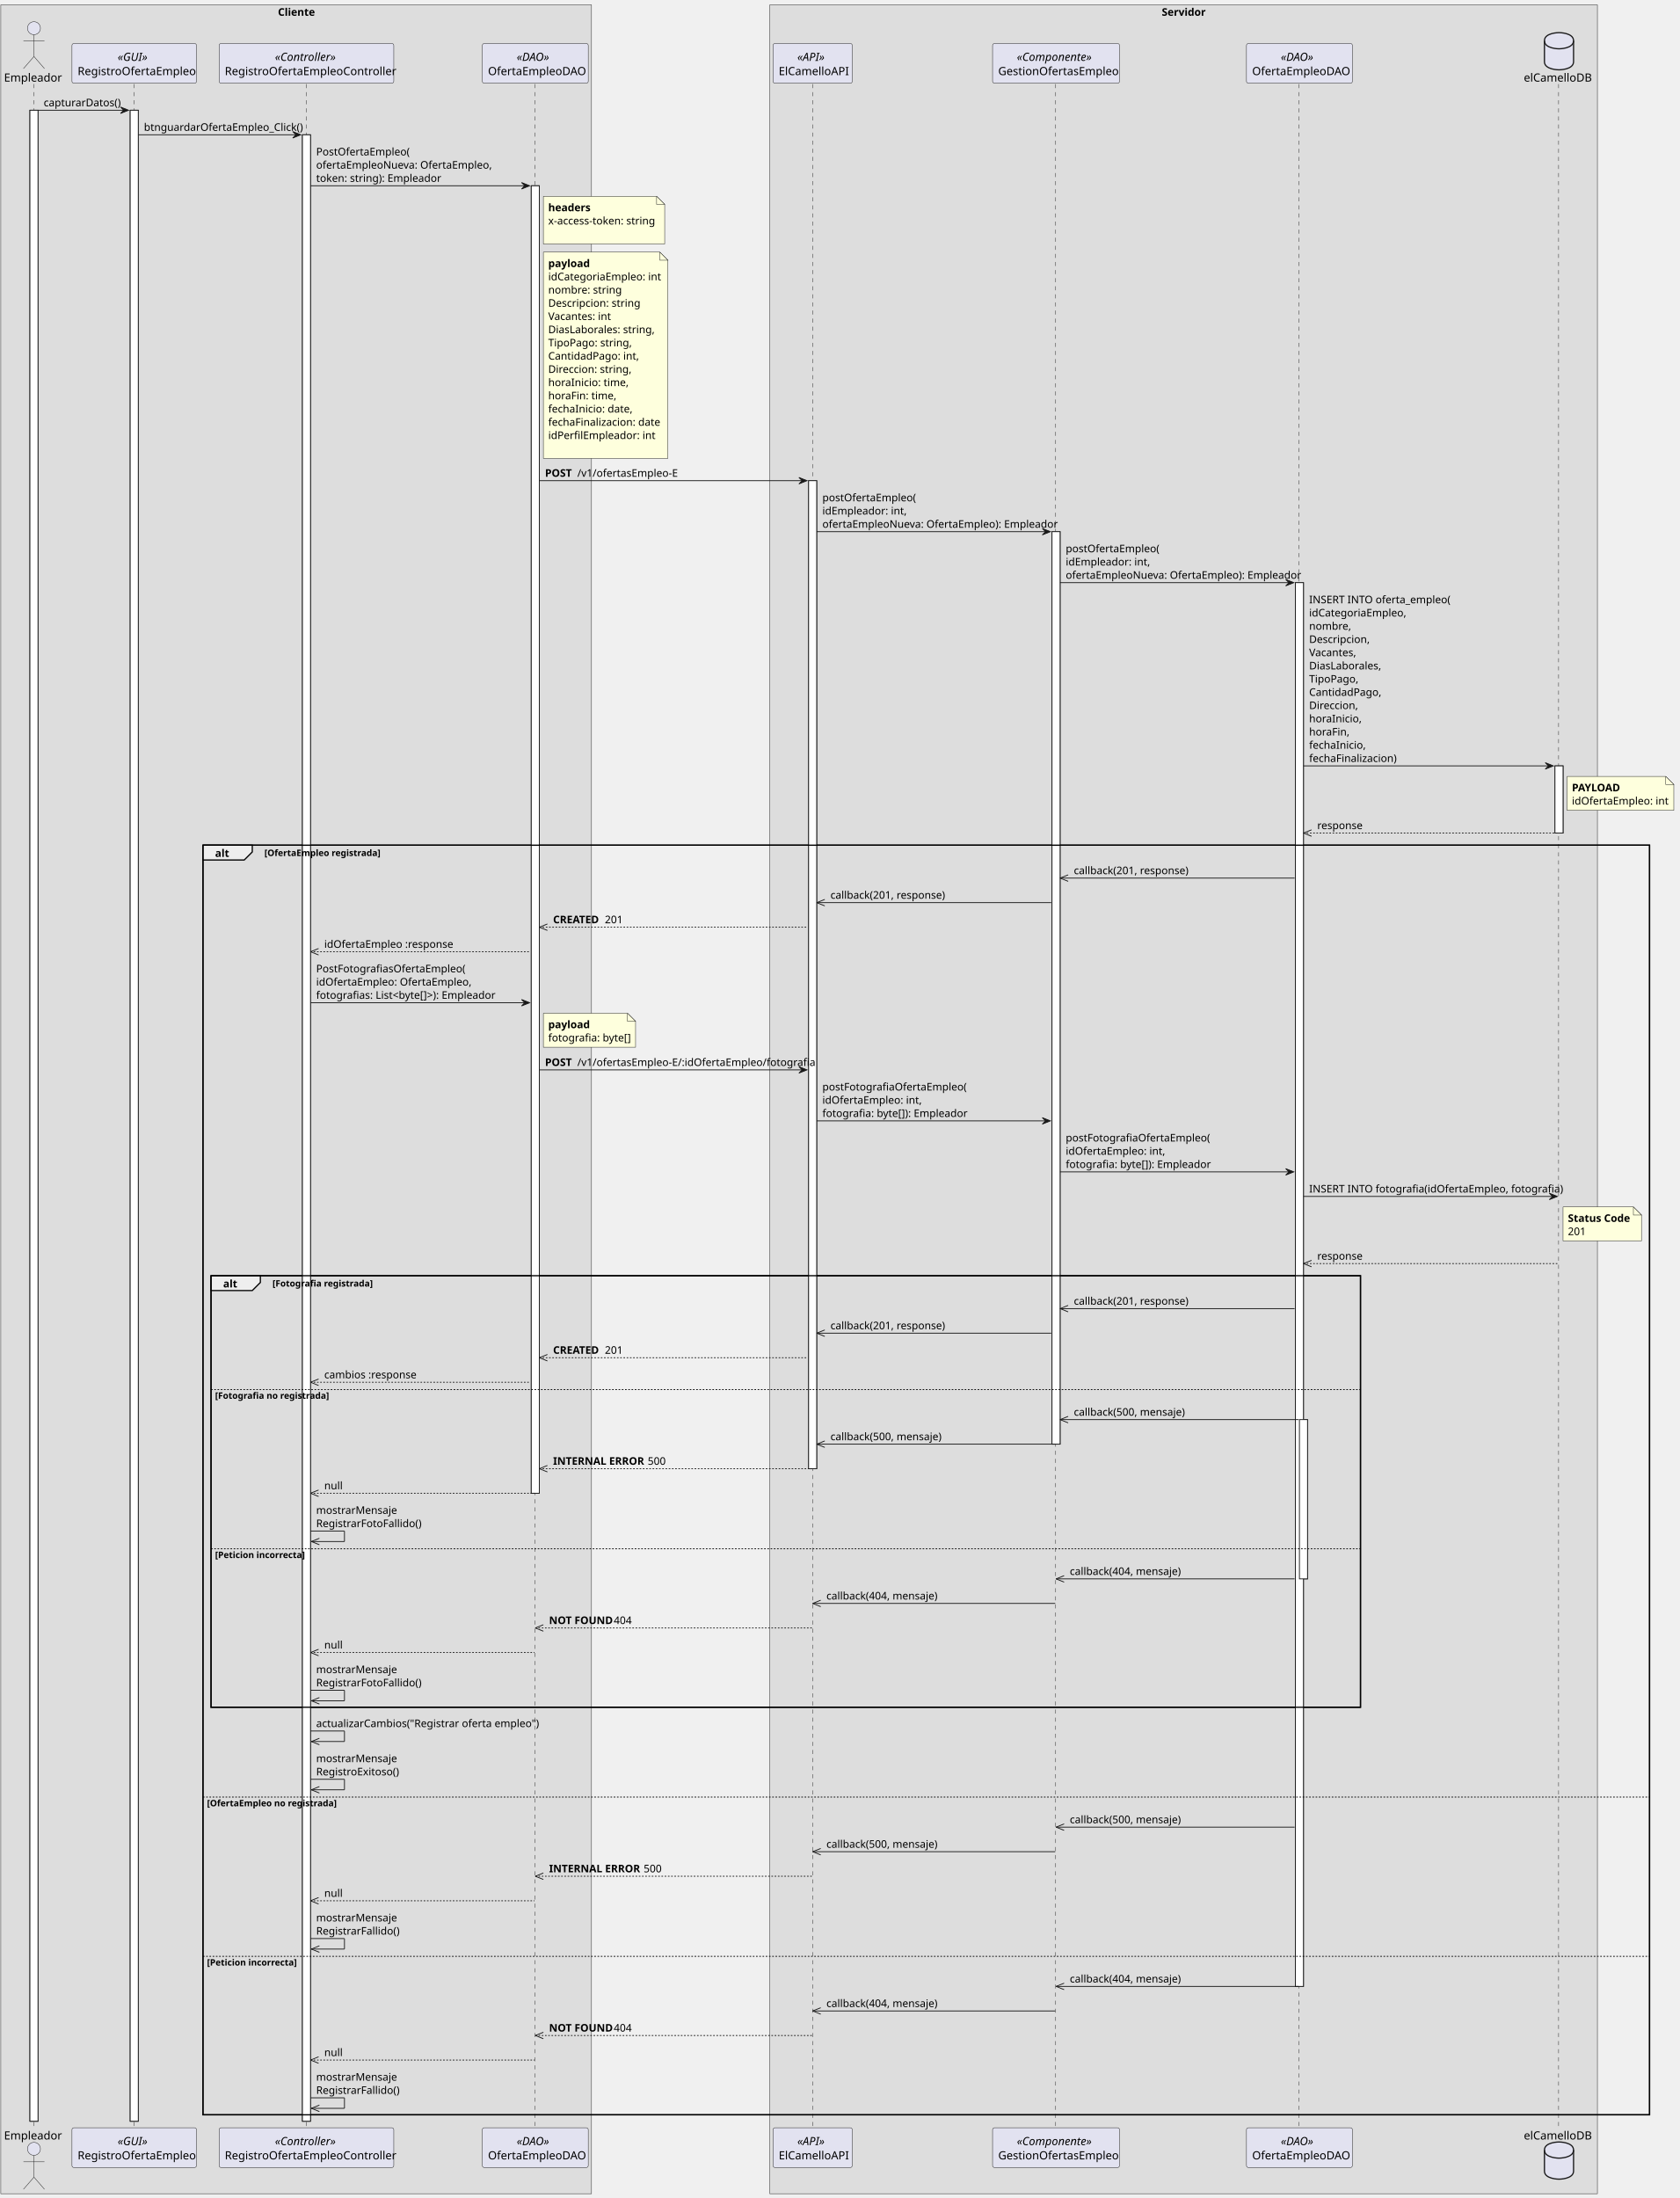
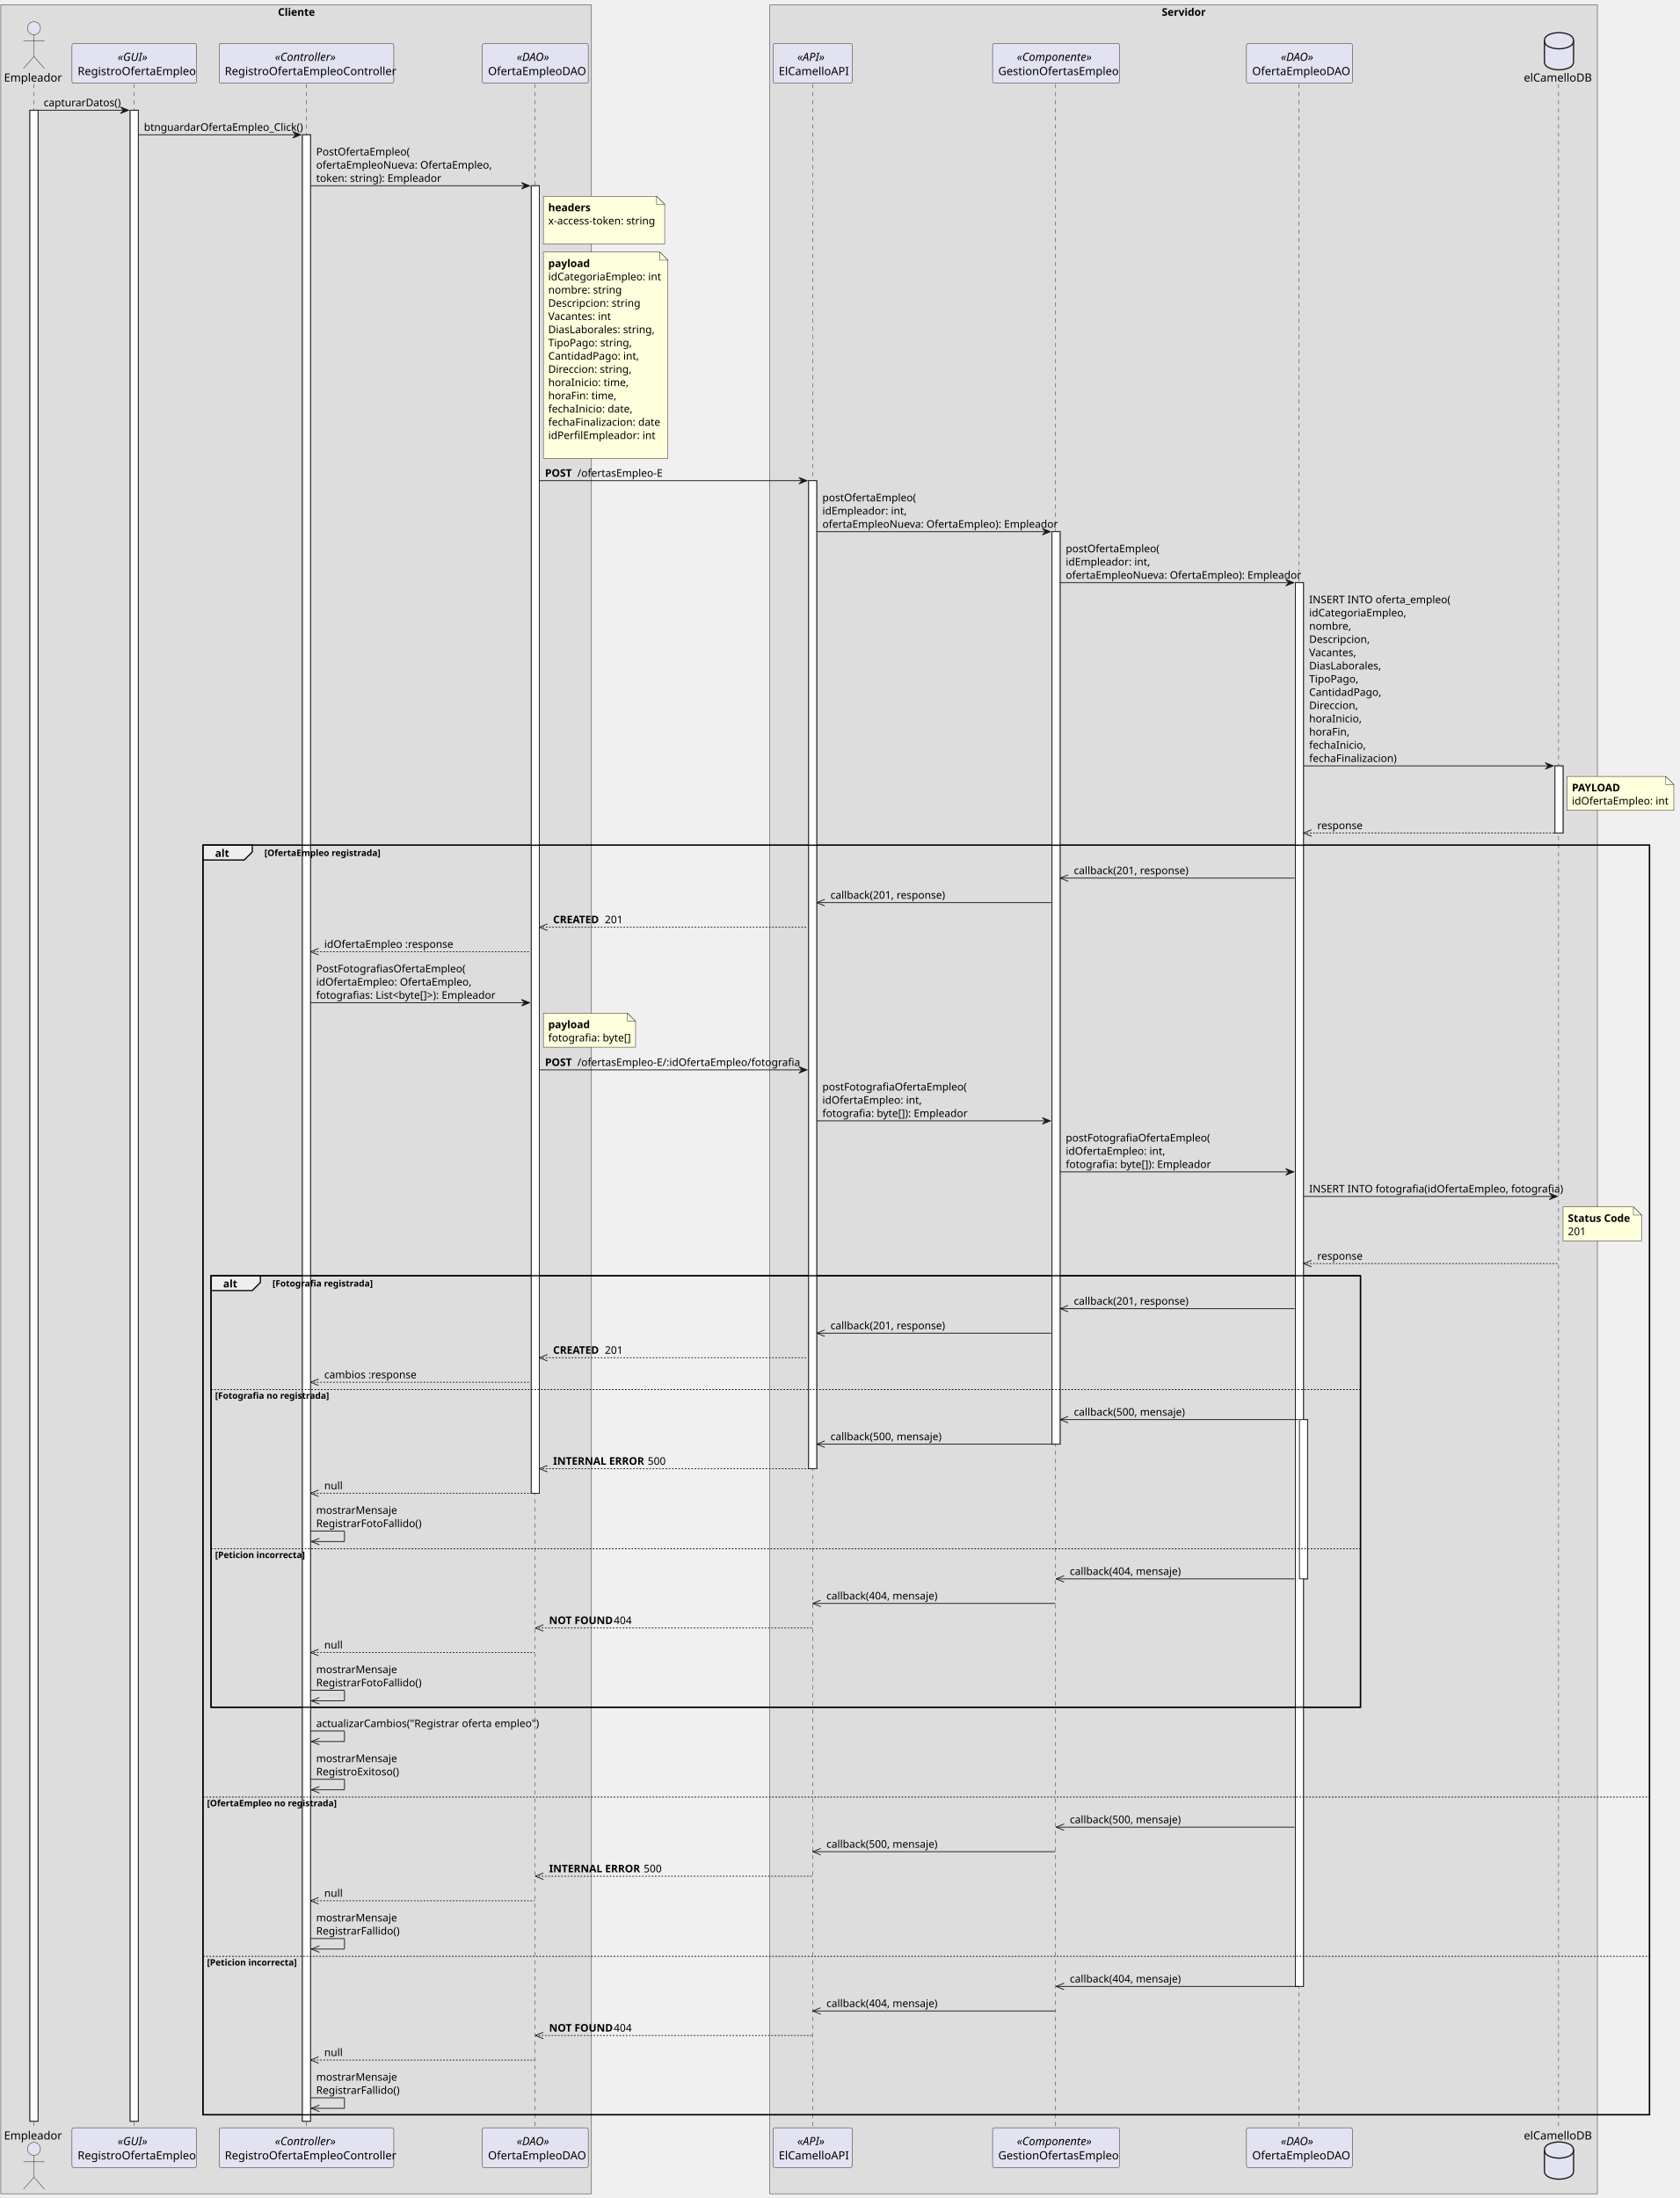
<svg xmlns="http://www.w3.org/2000/svg" contentStyleType="text/css" height="2718px" preserveAspectRatio="none" style="width:2077px;height:2718px;background:#FFFFFF;" version="1.1" viewBox="0 0 2077 2718" width="2077px" zoomAndPan="magnify">
  <defs />
  <g>
    <rect fill="#DDDDDD" height="2706.719" style="stroke:#181818;stroke-width:0.5;" width="730.5" x="1" y="6" />
    <text fill="#000000" font-family="sans-serif" font-size="13" font-weight="bold" lengthAdjust="spacing" textLength="45" x="343.75" y="19.495">Cliente</text>
    <rect fill="#DDDDDD" height="2706.719" style="stroke:#181818;stroke-width:0.5;" width="1023.5" x="952" y="6" />
    <text fill="#000000" font-family="sans-serif" font-size="13" font-weight="bold" lengthAdjust="spacing" textLength="54" x="1436.75" y="19.495">Servidor</text>
    <rect fill="#FFFFFF" height="2486.797" style="stroke:#181818;stroke-width:1.0;" width="10" x="37" y="136.312" />
    <rect fill="#FFFFFF" height="2486.797" style="stroke:#181818;stroke-width:1.0;" width="10" x="161" y="136.312" />
    <rect fill="#FFFFFF" height="2456.445" style="stroke:#181818;stroke-width:1.0;" width="10" x="374" y="166.664" />
    <rect fill="#FFFFFF" height="1616.797" style="stroke:#181818;stroke-width:1.0;" width="10" x="657" y="229.719" />
    <rect fill="#FFFFFF" height="1221.766" style="stroke:#181818;stroke-width:1.0;" width="10" x="1000" y="594.398" />
    <rect fill="#FFFFFF" height="1128.359" style="stroke:#181818;stroke-width:1.0;" width="10" x="1301" y="657.453" />
    <rect fill="#FFFFFF" height="1735.844" style="stroke:#181818;stroke-width:1.0;" width="10" x="1602" y="720.508" />
    <rect fill="#FFFFFF" height="196.945" style="stroke:#181818;stroke-width:1.0;" width="10" x="1607" y="1755.461" />
    <rect fill="#FFFFFF" height="83.055" style="stroke:#181818;stroke-width:1.0;" width="10" x="1923" y="947.078" />
    <rect height="1569.977" style="stroke:#000000;stroke-width:1.5;fill:none;" width="1789" x="251" y="1045.133" />
    <rect height="533.648" style="stroke:#000000;stroke-width:1.5;fill:none;" width="1421.5" x="261" y="1577.516" />
    <line style="stroke:#181818;stroke-width:0.5;fill:none;stroke-dasharray:5.0,5.0;" x1="42" x2="42" y1="103.961" y2="2632.109" />
    <line style="stroke:#181818;stroke-width:0.5;fill:none;stroke-dasharray:5.0,5.0;" x1="166" x2="166" y1="103.961" y2="2632.109" />
    <line style="stroke:#181818;stroke-width:0.5;fill:none;stroke-dasharray:5.0,5.0;" x1="379" x2="379" y1="103.961" y2="2632.109" />
    <line style="stroke:#181818;stroke-width:0.5;fill:none;stroke-dasharray:5.0,5.0;" x1="661.5" x2="661.5" y1="103.961" y2="2632.109" />
    <line style="stroke:#181818;stroke-width:0.5;fill:none;stroke-dasharray:5.0,5.0;" x1="1005" x2="1005" y1="103.961" y2="2632.109" />
    <line style="stroke:#181818;stroke-width:0.5;fill:none;stroke-dasharray:5.0,5.0;" x1="1305.5" x2="1305.5" y1="103.961" y2="2632.109" />
    <line style="stroke:#181818;stroke-width:0.5;fill:none;stroke-dasharray:5.0,5.0;" x1="1606.5" x2="1606.5" y1="103.961" y2="2632.109" />
    <line style="stroke:#181818;stroke-width:0.5;fill:none;stroke-dasharray:5.0,5.0;" x1="1927.5" x2="1927.5" y1="103.961" y2="2632.109" />
    <text fill="#000000" font-family="sans-serif" font-size="14" lengthAdjust="spacing" textLength="68" x="5" y="100.885">Empleador</text>
    <ellipse cx="42" cy="34.852" fill="#E2E2F0" rx="8" ry="8" style="stroke:#181818;stroke-width:0.5;" />
    <path d="M42,42.852 L42,69.852 M29,50.852 L55,50.852 M42,69.852 L29,84.852 M42,69.852 L55,84.852 " fill="none" style="stroke:#181818;stroke-width:0.5;" />
    <text fill="#000000" font-family="sans-serif" font-size="14" lengthAdjust="spacing" textLength="68" x="5" y="2645.643">Empleador</text>
    <ellipse cx="42" cy="2657.219" fill="#E2E2F0" rx="8" ry="8" style="stroke:#181818;stroke-width:0.5;" />
    <path d="M42,2665.219 L42,2692.219 M29,2673.219 L55,2673.219 M42,2692.219 L29,2707.219 M42,2692.219 L55,2707.219 " fill="none" style="stroke:#181818;stroke-width:0.5;" />
    <rect fill="#E2E2F0" height="49.219" rx="2.5" ry="2.5" style="stroke:#181818;stroke-width:0.5;" width="154" x="89" y="53.742" />
    <text fill="#000000" font-family="sans-serif" font-size="14" font-style="italic" lengthAdjust="spacing" textLength="41" x="145.5" y="75.275">«GUI»</text>
    <text fill="#000000" font-family="sans-serif" font-size="14" lengthAdjust="spacing" textLength="140" x="96" y="92.885">RegistroOfertaEmpleo</text>
    <rect fill="#E2E2F0" height="49.219" rx="2.5" ry="2.5" style="stroke:#181818;stroke-width:0.5;" width="154" x="89" y="2631.109" />
    <text fill="#000000" font-family="sans-serif" font-size="14" font-style="italic" lengthAdjust="spacing" textLength="41" x="145.5" y="2652.643">«GUI»</text>
    <text fill="#000000" font-family="sans-serif" font-size="14" lengthAdjust="spacing" textLength="140" x="96" y="2670.252">RegistroOfertaEmpleo</text>
    <rect fill="#E2E2F0" height="49.219" rx="2.5" ry="2.5" style="stroke:#181818;stroke-width:0.5;" width="216" x="271" y="53.742" />
    <text fill="#000000" font-family="sans-serif" font-size="14" font-style="italic" lengthAdjust="spacing" textLength="78" x="340" y="75.275">«Controller»</text>
    <text fill="#000000" font-family="sans-serif" font-size="14" lengthAdjust="spacing" textLength="202" x="278" y="92.885">RegistroOfertaEmpleoController</text>
    <rect fill="#E2E2F0" height="49.219" rx="2.5" ry="2.5" style="stroke:#181818;stroke-width:0.5;" width="216" x="271" y="2631.109" />
    <text fill="#000000" font-family="sans-serif" font-size="14" font-style="italic" lengthAdjust="spacing" textLength="78" x="340" y="2652.643">«Controller»</text>
    <text fill="#000000" font-family="sans-serif" font-size="14" lengthAdjust="spacing" textLength="202" x="278" y="2670.252">RegistroOfertaEmpleoController</text>
    <rect fill="#E2E2F0" height="49.219" rx="2.5" ry="2.5" style="stroke:#181818;stroke-width:0.5;" width="131" x="596.5" y="53.742" />
    <text fill="#000000" font-family="sans-serif" font-size="14" font-style="italic" lengthAdjust="spacing" textLength="46" x="639" y="75.275">«DAO»</text>
    <text fill="#000000" font-family="sans-serif" font-size="14" lengthAdjust="spacing" textLength="117" x="603.5" y="92.885">OfertaEmpleoDAO</text>
    <rect fill="#E2E2F0" height="49.219" rx="2.5" ry="2.5" style="stroke:#181818;stroke-width:0.5;" width="131" x="596.5" y="2631.109" />
    <text fill="#000000" font-family="sans-serif" font-size="14" font-style="italic" lengthAdjust="spacing" textLength="46" x="639" y="2652.643">«DAO»</text>
    <text fill="#000000" font-family="sans-serif" font-size="14" lengthAdjust="spacing" textLength="117" x="603.5" y="2670.252">OfertaEmpleoDAO</text>
    <rect fill="#E2E2F0" height="49.219" rx="2.5" ry="2.5" style="stroke:#181818;stroke-width:0.5;" width="98" x="956" y="53.742" />
    <text fill="#000000" font-family="sans-serif" font-size="14" font-style="italic" lengthAdjust="spacing" textLength="38" x="986" y="75.275">«API»</text>
    <text fill="#000000" font-family="sans-serif" font-size="14" lengthAdjust="spacing" textLength="84" x="963" y="92.885">ElCamelloAPI</text>
    <rect fill="#E2E2F0" height="49.219" rx="2.5" ry="2.5" style="stroke:#181818;stroke-width:0.5;" width="98" x="956" y="2631.109" />
    <text fill="#000000" font-family="sans-serif" font-size="14" font-style="italic" lengthAdjust="spacing" textLength="38" x="986" y="2652.643">«API»</text>
    <text fill="#000000" font-family="sans-serif" font-size="14" lengthAdjust="spacing" textLength="84" x="963" y="2670.252">ElCamelloAPI</text>
    <rect fill="#E2E2F0" height="49.219" rx="2.5" ry="2.5" style="stroke:#181818;stroke-width:0.5;" width="157" x="1227.5" y="53.742" />
    <text fill="#000000" font-family="sans-serif" font-size="14" font-style="italic" lengthAdjust="spacing" textLength="97" x="1257.5" y="75.275">«Componente»</text>
    <text fill="#000000" font-family="sans-serif" font-size="14" lengthAdjust="spacing" textLength="143" x="1234.5" y="92.885">GestionOfertasEmpleo</text>
    <rect fill="#E2E2F0" height="49.219" rx="2.5" ry="2.5" style="stroke:#181818;stroke-width:0.5;" width="157" x="1227.5" y="2631.109" />
    <text fill="#000000" font-family="sans-serif" font-size="14" font-style="italic" lengthAdjust="spacing" textLength="97" x="1257.5" y="2652.643">«Componente»</text>
    <text fill="#000000" font-family="sans-serif" font-size="14" lengthAdjust="spacing" textLength="143" x="1234.5" y="2670.252">GestionOfertasEmpleo</text>
    <rect fill="#E2E2F0" height="49.219" rx="2.5" ry="2.5" style="stroke:#181818;stroke-width:0.5;" width="131" x="1541.5" y="53.742" />
    <text fill="#000000" font-family="sans-serif" font-size="14" font-style="italic" lengthAdjust="spacing" textLength="46" x="1584" y="75.275">«DAO»</text>
    <text fill="#000000" font-family="sans-serif" font-size="14" lengthAdjust="spacing" textLength="117" x="1548.5" y="92.885">OfertaEmpleoDAO</text>
    <rect fill="#E2E2F0" height="49.219" rx="2.5" ry="2.5" style="stroke:#181818;stroke-width:0.5;" width="131" x="1541.5" y="2631.109" />
    <text fill="#000000" font-family="sans-serif" font-size="14" font-style="italic" lengthAdjust="spacing" textLength="46" x="1584" y="2652.643">«DAO»</text>
    <text fill="#000000" font-family="sans-serif" font-size="14" lengthAdjust="spacing" textLength="117" x="1548.5" y="2670.252">OfertaEmpleoDAO</text>
    <text fill="#000000" font-family="sans-serif" font-size="14" lengthAdjust="spacing" textLength="81" x="1884.5" y="100.885">elCamelloDB</text>
    <path d="M1910,50.352 C1910,40.352 1928,40.352 1928,40.352 C1928,40.352 1946,40.352 1946,50.352 L1946,76.352 C1946,86.352 1928,86.352 1928,86.352 C1928,86.352 1910,86.352 1910,76.352 L1910,50.352 " fill="#E2E2F0" style="stroke:#181818;stroke-width:1.5;" />
    <path d="M1910,50.352 C1910,60.352 1928,60.352 1928,60.352 C1928,60.352 1946,60.352 1946,50.352 " fill="none" style="stroke:#181818;stroke-width:1.5;" />
    <text fill="#000000" font-family="sans-serif" font-size="14" lengthAdjust="spacing" textLength="81" x="1884.5" y="2645.643">elCamelloDB</text>
    <path d="M1910,2658.719 C1910,2648.719 1928,2648.719 1928,2648.719 C1928,2648.719 1946,2648.719 1946,2658.719 L1946,2684.719 C1946,2694.719 1928,2694.719 1928,2694.719 C1928,2694.719 1910,2694.719 1910,2684.719 L1910,2658.719 " fill="#E2E2F0" style="stroke:#181818;stroke-width:1.5;" />
    <path d="M1910,2658.719 C1910,2668.719 1928,2668.719 1928,2668.719 C1928,2668.719 1946,2668.719 1946,2658.719 " fill="none" style="stroke:#181818;stroke-width:1.5;" />
    <rect fill="#FFFFFF" height="2486.797" style="stroke:#181818;stroke-width:1.0;" width="10" x="37" y="136.312" />
    <rect fill="#FFFFFF" height="2486.797" style="stroke:#181818;stroke-width:1.0;" width="10" x="161" y="136.312" />
    <rect fill="#FFFFFF" height="2456.445" style="stroke:#181818;stroke-width:1.0;" width="10" x="374" y="166.664" />
    <rect fill="#FFFFFF" height="1616.797" style="stroke:#181818;stroke-width:1.0;" width="10" x="657" y="229.719" />
    <rect fill="#FFFFFF" height="1221.766" style="stroke:#181818;stroke-width:1.0;" width="10" x="1000" y="594.398" />
    <rect fill="#FFFFFF" height="1128.359" style="stroke:#181818;stroke-width:1.0;" width="10" x="1301" y="657.453" />
    <rect fill="#FFFFFF" height="1735.844" style="stroke:#181818;stroke-width:1.0;" width="10" x="1602" y="720.508" />
    <rect fill="#FFFFFF" height="196.945" style="stroke:#181818;stroke-width:1.0;" width="10" x="1607" y="1755.461" />
    <rect fill="#FFFFFF" height="83.055" style="stroke:#181818;stroke-width:1.0;" width="10" x="1923" y="947.078" />
    <polygon fill="#181818" points="149,132.312,159,136.312,149,140.312,153,136.312" style="stroke:#181818;stroke-width:1.0;" />
    <line style="stroke:#181818;stroke-width:1.0;" x1="47" x2="155" y1="136.312" y2="136.312" />
    <text fill="#000000" font-family="sans-serif" font-size="13" lengthAdjust="spacing" textLength="89" x="54" y="131.456">capturarDatos()</text>
    <polygon fill="#181818" points="362,162.664,372,166.664,362,170.664,366,166.664" style="stroke:#181818;stroke-width:1.0;" />
    <line style="stroke:#181818;stroke-width:1.0;" x1="171" x2="368" y1="166.664" y2="166.664" />
    <text fill="#000000" font-family="sans-serif" font-size="13" lengthAdjust="spacing" textLength="184" x="178" y="161.808">btnguardarOfertaEmpleo_Click()</text>
    <polygon fill="#181818" points="645,225.719,655,229.719,645,233.719,649,229.719" style="stroke:#181818;stroke-width:1.0;" />
    <line style="stroke:#181818;stroke-width:1.0;" x1="384" x2="651" y1="229.719" y2="229.719" />
    <text fill="#000000" font-family="sans-serif" font-size="13" lengthAdjust="spacing" textLength="110" x="391" y="192.159">PostOfertaEmpleo(</text>
    <text fill="#000000" font-family="sans-serif" font-size="13" lengthAdjust="spacing" textLength="202" x="391" y="208.511">ofertaEmpleoNueva: OfertaEmpleo,</text>
    <text fill="#000000" font-family="sans-serif" font-size="13" lengthAdjust="spacing" textLength="146" x="391" y="224.862">token: string): Empleador</text>
    <path d="M672,242.719 L672,301.719 L822,301.719 L822,252.719 L812,242.719 L672,242.719 " fill="#FEFFDD" style="stroke:#181818;stroke-width:0.5;" />
    <path d="M812,242.719 L812,252.719 L822,252.719 L812,242.719 " fill="#FEFFDD" style="stroke:#181818;stroke-width:0.5;" />
    <text fill="#000000" font-family="sans-serif" font-size="13" font-weight="bold" lengthAdjust="spacing" textLength="51" x="678" y="261.214">headers</text>
    <text fill="#000000" font-family="sans-serif" font-size="13" lengthAdjust="spacing" textLength="129" x="678" y="277.565">x-access-token: string</text>
    <text fill="#000000" font-family="sans-serif" font-size="13" lengthAdjust="spacing" textLength="4" x="678" y="293.917"> </text>
    <path d="M672,311.773 L672,566.773 L826,566.773 L826,321.773 L816,311.773 L672,311.773 " fill="#FEFFDD" style="stroke:#181818;stroke-width:0.5;" />
    <path d="M816,311.773 L816,321.773 L826,321.773 L816,311.773 " fill="#FEFFDD" style="stroke:#181818;stroke-width:0.5;" />
    <text fill="#000000" font-family="sans-serif" font-size="13" font-weight="bold" lengthAdjust="spacing" textLength="51" x="678" y="330.269">payload</text>
    <text fill="#000000" font-family="sans-serif" font-size="13" lengthAdjust="spacing" textLength="131" x="678" y="346.62">idCategoriaEmpleo: int</text>
    <text fill="#000000" font-family="sans-serif" font-size="13" lengthAdjust="spacing" textLength="83" x="678" y="362.972">nombre: string</text>
    <text fill="#000000" font-family="sans-serif" font-size="13" lengthAdjust="spacing" textLength="108" x="678" y="379.323">Descripcion: string</text>
    <text fill="#000000" font-family="sans-serif" font-size="13" lengthAdjust="spacing" textLength="77" x="678" y="395.675">Vacantes: int</text>
    <text fill="#000000" font-family="sans-serif" font-size="13" lengthAdjust="spacing" textLength="126" x="678" y="412.026">DiasLaborales: string,</text>
    <text fill="#000000" font-family="sans-serif" font-size="13" lengthAdjust="spacing" textLength="98" x="678" y="428.378">TipoPago: string,</text>
    <text fill="#000000" font-family="sans-serif" font-size="13" lengthAdjust="spacing" textLength="107" x="678" y="444.729">CantidadPago: int,</text>
    <text fill="#000000" font-family="sans-serif" font-size="13" lengthAdjust="spacing" textLength="98" x="678" y="461.081">Direccion: string,</text>
    <text fill="#000000" font-family="sans-serif" font-size="13" lengthAdjust="spacing" textLength="92" x="678" y="477.433">horaInicio: time,</text>
    <text fill="#000000" font-family="sans-serif" font-size="13" lengthAdjust="spacing" textLength="80" x="678" y="493.784">horaFin: time,</text>
    <text fill="#000000" font-family="sans-serif" font-size="13" lengthAdjust="spacing" textLength="98" x="678" y="510.136">fechaInicio: date,</text>
    <text fill="#000000" font-family="sans-serif" font-size="13" lengthAdjust="spacing" textLength="133" x="678" y="526.487">fechaFinalizacion: date</text>
    <text fill="#000000" font-family="sans-serif" font-size="13" lengthAdjust="spacing" textLength="123" x="678" y="542.839">idPerfilEmpleador: int</text>
    <text fill="#000000" font-family="sans-serif" font-size="13" lengthAdjust="spacing" textLength="4" x="678" y="559.19"> </text>
    <polygon fill="#181818" points="988,590.398,998,594.398,988,598.398,992,594.398" style="stroke:#181818;stroke-width:1.0;" />
    <line style="stroke:#181818;stroke-width:1.0;" x1="667" x2="994" y1="594.398" y2="594.398" />
    <text fill="#000000" font-family="sans-serif" font-size="13" font-weight="bold" lengthAdjust="spacing" textLength="36" x="674" y="589.542">POST</text>
-     <text fill="#000000" font-family="sans-serif" font-size="13" lengthAdjust="spacing" textLength="116" x="714" y="589.542">/v1/ofertasEmpleo-E</text>
+     <text fill="#000000" font-family="sans-serif" font-size="13" lengthAdjust="spacing" textLength="116" x="714" y="589.542">/ofertasEmpleo-E</text>
    <polygon fill="#181818" points="1289,653.453,1299,657.453,1289,661.453,1293,657.453" style="stroke:#181818;stroke-width:1.0;" />
    <line style="stroke:#181818;stroke-width:1.0;" x1="1010" x2="1295" y1="657.453" y2="657.453" />
    <text fill="#000000" font-family="sans-serif" font-size="13" lengthAdjust="spacing" textLength="108" x="1017" y="619.894">postOfertaEmpleo(</text>
    <text fill="#000000" font-family="sans-serif" font-size="13" lengthAdjust="spacing" textLength="98" x="1017" y="636.245">idEmpleador: int,</text>
    <text fill="#000000" font-family="sans-serif" font-size="13" lengthAdjust="spacing" textLength="272" x="1017" y="652.597">ofertaEmpleoNueva: OfertaEmpleo): Empleador</text>
    <polygon fill="#181818" points="1590,716.508,1600,720.508,1590,724.508,1594,720.508" style="stroke:#181818;stroke-width:1.0;" />
    <line style="stroke:#181818;stroke-width:1.0;" x1="1311" x2="1596" y1="720.508" y2="720.508" />
    <text fill="#000000" font-family="sans-serif" font-size="13" lengthAdjust="spacing" textLength="108" x="1318" y="682.948">postOfertaEmpleo(</text>
    <text fill="#000000" font-family="sans-serif" font-size="13" lengthAdjust="spacing" textLength="98" x="1318" y="699.3">idEmpleador: int,</text>
    <text fill="#000000" font-family="sans-serif" font-size="13" lengthAdjust="spacing" textLength="272" x="1318" y="715.651">ofertaEmpleoNueva: OfertaEmpleo): Empleador</text>
    <polygon fill="#181818" points="1911,943.078,1921,947.078,1911,951.078,1915,947.078" style="stroke:#181818;stroke-width:1.0;" />
    <line style="stroke:#181818;stroke-width:1.0;" x1="1612" x2="1917" y1="947.078" y2="947.078" />
    <text fill="#000000" font-family="sans-serif" font-size="13" lengthAdjust="spacing" textLength="168" x="1619" y="746.003">INSERT INTO oferta_empleo(</text>
    <text fill="#000000" font-family="sans-serif" font-size="13" lengthAdjust="spacing" textLength="113" x="1619" y="762.355">idCategoriaEmpleo,</text>
    <text fill="#000000" font-family="sans-serif" font-size="13" lengthAdjust="spacing" textLength="47" x="1619" y="778.706">nombre,</text>
    <text fill="#000000" font-family="sans-serif" font-size="13" lengthAdjust="spacing" textLength="72" x="1619" y="795.058">Descripcion,</text>
    <text fill="#000000" font-family="sans-serif" font-size="13" lengthAdjust="spacing" textLength="59" x="1619" y="811.409">Vacantes,</text>
    <text fill="#000000" font-family="sans-serif" font-size="13" lengthAdjust="spacing" textLength="86" x="1619" y="827.761">DiasLaborales,</text>
    <text fill="#000000" font-family="sans-serif" font-size="13" lengthAdjust="spacing" textLength="58" x="1619" y="844.112">TipoPago,</text>
    <text fill="#000000" font-family="sans-serif" font-size="13" lengthAdjust="spacing" textLength="85" x="1619" y="860.464">CantidadPago,</text>
    <text fill="#000000" font-family="sans-serif" font-size="13" lengthAdjust="spacing" textLength="58" x="1619" y="876.815">Direccion,</text>
    <text fill="#000000" font-family="sans-serif" font-size="13" lengthAdjust="spacing" textLength="59" x="1619" y="893.167">horaInicio,</text>
    <text fill="#000000" font-family="sans-serif" font-size="13" lengthAdjust="spacing" textLength="47" x="1619" y="909.519">horaFin,</text>
    <text fill="#000000" font-family="sans-serif" font-size="13" lengthAdjust="spacing" textLength="65" x="1619" y="925.87">fechaInicio,</text>
    <text fill="#000000" font-family="sans-serif" font-size="13" lengthAdjust="spacing" textLength="104" x="1619" y="942.222">fechaFinalizacion)</text>
    <path d="M1938,960.078 L1938,1002.078 L2070,1002.078 L2070,970.078 L2060,960.078 L1938,960.078 " fill="#FEFFDD" style="stroke:#181818;stroke-width:0.5;" />
    <path d="M2060,960.078 L2060,970.078 L2070,970.078 L2060,960.078 " fill="#FEFFDD" style="stroke:#181818;stroke-width:0.5;" />
    <text fill="#000000" font-family="sans-serif" font-size="13" font-weight="bold" lengthAdjust="spacing" textLength="62" x="1944" y="978.573">PAYLOAD</text>
    <text fill="#000000" font-family="sans-serif" font-size="13" lengthAdjust="spacing" textLength="111" x="1944" y="994.925">idOfertaEmpleo: int</text>
    <line style="stroke:#181818;stroke-width:1.0;" x1="1612" x2="1622" y1="1030.133" y2="1026.133" />
    <line style="stroke:#181818;stroke-width:1.0;" x1="1612" x2="1622" y1="1030.133" y2="1034.133" />
    <line style="stroke:#181818;stroke-width:1.0;stroke-dasharray:2.0,2.0;" x1="1612" x2="1927" y1="1030.133" y2="1030.133" />
    <text fill="#000000" font-family="sans-serif" font-size="13" lengthAdjust="spacing" textLength="53" x="1629" y="1025.276">response</text>
    <path d="M251,1045.133 L312,1045.133 L312,1053.484 L302,1063.484 L251,1063.484 L251,1045.133 " fill="#EEEEEE" style="stroke:#000000;stroke-width:1.5;" />
    <rect fill="none" height="1569.977" style="stroke:#000000;stroke-width:1.5;" width="1789" x="251" y="1045.133" />
    <text fill="#000000" font-family="sans-serif" font-size="13" font-weight="bold" lengthAdjust="spacing" textLength="16" x="266" y="1059.628">alt</text>
    <text fill="#000000" font-family="sans-serif" font-size="11" font-weight="bold" lengthAdjust="spacing" textLength="143" x="327" y="1058.552">[OfertaEmpleo registrada]</text>
    <line style="stroke:#181818;stroke-width:1.0;" x1="1311" x2="1321" y1="1085.836" y2="1081.836" />
    <line style="stroke:#181818;stroke-width:1.0;" x1="1311" x2="1321" y1="1085.836" y2="1089.836" />
    <line style="stroke:#181818;stroke-width:1.0;" x1="1311" x2="1601" y1="1085.836" y2="1085.836" />
    <text fill="#000000" font-family="sans-serif" font-size="13" lengthAdjust="spacing" textLength="138" x="1328" y="1080.979">callback(201, response)</text>
    <line style="stroke:#181818;stroke-width:1.0;" x1="1010" x2="1020" y1="1116.188" y2="1112.188" />
    <line style="stroke:#181818;stroke-width:1.0;" x1="1010" x2="1020" y1="1116.188" y2="1120.188" />
    <line style="stroke:#181818;stroke-width:1.0;" x1="1010" x2="1300" y1="1116.188" y2="1116.188" />
    <text fill="#000000" font-family="sans-serif" font-size="13" lengthAdjust="spacing" textLength="138" x="1027" y="1111.331">callback(201, response)</text>
    <line style="stroke:#181818;stroke-width:1.0;" x1="667" x2="677" y1="1146.539" y2="1142.539" />
    <line style="stroke:#181818;stroke-width:1.0;" x1="667" x2="677" y1="1146.539" y2="1150.539" />
    <line style="stroke:#181818;stroke-width:1.0;stroke-dasharray:2.0,2.0;" x1="667" x2="999" y1="1146.539" y2="1146.539" />
    <text fill="#000000" font-family="sans-serif" font-size="13" font-weight="bold" lengthAdjust="spacing" textLength="60" x="684" y="1141.683">CREATED</text>
    <text fill="#000000" font-family="sans-serif" font-size="13" lengthAdjust="spacing" textLength="21" x="748" y="1141.683">201</text>
    <line style="stroke:#181818;stroke-width:1.0;" x1="384" x2="394" y1="1176.891" y2="1172.891" />
    <line style="stroke:#181818;stroke-width:1.0;" x1="384" x2="394" y1="1176.891" y2="1180.891" />
    <line style="stroke:#181818;stroke-width:1.0;stroke-dasharray:2.0,2.0;" x1="384" x2="656" y1="1176.891" y2="1176.891" />
    <text fill="#000000" font-family="sans-serif" font-size="13" lengthAdjust="spacing" textLength="150" x="401" y="1172.034">idOfertaEmpleo :response</text>
    <polygon fill="#181818" points="645,1235.945,655,1239.945,645,1243.945,649,1239.945" style="stroke:#181818;stroke-width:1.0;" />
    <line style="stroke:#181818;stroke-width:1.0;" x1="384" x2="651" y1="1239.945" y2="1239.945" />
    <text fill="#000000" font-family="sans-serif" font-size="13" lengthAdjust="spacing" textLength="174" x="391" y="1202.386">PostFotografiasOfertaEmpleo(</text>
    <text fill="#000000" font-family="sans-serif" font-size="13" lengthAdjust="spacing" textLength="180" x="391" y="1218.737">idOfertaEmpleo: OfertaEmpleo,</text>
    <text fill="#000000" font-family="sans-serif" font-size="13" lengthAdjust="spacing" textLength="211" x="391" y="1235.089">fotografias: List&lt;byte[]&gt;): Empleador</text>
    <path d="M672,1252.945 L672,1294.945 L786,1294.945 L786,1262.945 L776,1252.945 L672,1252.945 " fill="#FEFFDD" style="stroke:#181818;stroke-width:0.5;" />
    <path d="M776,1252.945 L776,1262.945 L786,1262.945 L776,1252.945 " fill="#FEFFDD" style="stroke:#181818;stroke-width:0.5;" />
    <text fill="#000000" font-family="sans-serif" font-size="13" font-weight="bold" lengthAdjust="spacing" textLength="51" x="678" y="1271.44">payload</text>
    <text fill="#000000" font-family="sans-serif" font-size="13" lengthAdjust="spacing" textLength="93" x="678" y="1287.792">fotografia: byte[]</text>
    <polygon fill="#181818" points="988,1319,998,1323,988,1327,992,1323" style="stroke:#181818;stroke-width:1.0;" />
    <line style="stroke:#181818;stroke-width:1.0;" x1="667" x2="994" y1="1323" y2="1323" />
    <text fill="#000000" font-family="sans-serif" font-size="13" font-weight="bold" lengthAdjust="spacing" textLength="36" x="674" y="1318.144">POST</text>
-     <text fill="#000000" font-family="sans-serif" font-size="13" lengthAdjust="spacing" textLength="269" x="714" y="1318.144">/v1/ofertasEmpleo-E/:idOfertaEmpleo/fotografia</text>
+     <text fill="#000000" font-family="sans-serif" font-size="13" lengthAdjust="spacing" textLength="269" x="714" y="1318.144">/ofertasEmpleo-E/:idOfertaEmpleo/fotografia</text>
    <polygon fill="#181818" points="1289,1382.055,1299,1386.055,1289,1390.055,1293,1386.055" style="stroke:#181818;stroke-width:1.0;" />
    <line style="stroke:#181818;stroke-width:1.0;" x1="1010" x2="1295" y1="1386.055" y2="1386.055" />
    <text fill="#000000" font-family="sans-serif" font-size="13" lengthAdjust="spacing" textLength="165" x="1017" y="1348.495">postFotografiaOfertaEmpleo(</text>
    <text fill="#000000" font-family="sans-serif" font-size="13" lengthAdjust="spacing" textLength="115" x="1017" y="1364.847">idOfertaEmpleo: int,</text>
    <text fill="#000000" font-family="sans-serif" font-size="13" lengthAdjust="spacing" textLength="167" x="1017" y="1381.198">fotografia: byte[]): Empleador</text>
    <polygon fill="#181818" points="1590,1445.109,1600,1449.109,1590,1453.109,1594,1449.109" style="stroke:#181818;stroke-width:1.0;" />
    <line style="stroke:#181818;stroke-width:1.0;" x1="1311" x2="1596" y1="1449.109" y2="1449.109" />
    <text fill="#000000" font-family="sans-serif" font-size="13" lengthAdjust="spacing" textLength="165" x="1318" y="1411.55">postFotografiaOfertaEmpleo(</text>
    <text fill="#000000" font-family="sans-serif" font-size="13" lengthAdjust="spacing" textLength="115" x="1318" y="1427.901">idOfertaEmpleo: int,</text>
    <text fill="#000000" font-family="sans-serif" font-size="13" lengthAdjust="spacing" textLength="167" x="1318" y="1444.253">fotografia: byte[]): Empleador</text>
    <polygon fill="#181818" points="1916,1475.461,1926,1479.461,1916,1483.461,1920,1479.461" style="stroke:#181818;stroke-width:1.0;" />
    <line style="stroke:#181818;stroke-width:1.0;" x1="1612" x2="1922" y1="1479.461" y2="1479.461" />
    <text fill="#000000" font-family="sans-serif" font-size="13" lengthAdjust="spacing" textLength="292" x="1619" y="1474.604">INSERT INTO fotografia(idOfertaEmpleo, fotografia)</text>
    <path d="M1933,1492.461 L1933,1534.461 L2030,1534.461 L2030,1502.461 L2020,1492.461 L1933,1492.461 " fill="#FEFFDD" style="stroke:#181818;stroke-width:0.5;" />
    <path d="M2020,1492.461 L2020,1502.461 L2030,1502.461 L2020,1492.461 " fill="#FEFFDD" style="stroke:#181818;stroke-width:0.5;" />
    <text fill="#000000" font-family="sans-serif" font-size="13" font-weight="bold" lengthAdjust="spacing" textLength="76" x="1939" y="1510.956">Status Code</text>
    <text fill="#000000" font-family="sans-serif" font-size="13" lengthAdjust="spacing" textLength="21" x="1939" y="1527.308">201</text>
    <line style="stroke:#181818;stroke-width:1.0;" x1="1612" x2="1622" y1="1562.516" y2="1558.516" />
    <line style="stroke:#181818;stroke-width:1.0;" x1="1612" x2="1622" y1="1562.516" y2="1566.516" />
    <line style="stroke:#181818;stroke-width:1.0;stroke-dasharray:2.0,2.0;" x1="1612" x2="1927" y1="1562.516" y2="1562.516" />
    <text fill="#000000" font-family="sans-serif" font-size="13" lengthAdjust="spacing" textLength="53" x="1629" y="1557.659">response</text>
    <path d="M261,1577.516 L322,1577.516 L322,1585.867 L312,1595.867 L261,1595.867 L261,1577.516 " fill="#EEEEEE" style="stroke:#000000;stroke-width:1.5;" />
    <rect fill="none" height="533.648" style="stroke:#000000;stroke-width:1.5;" width="1421.5" x="261" y="1577.516" />
    <text fill="#000000" font-family="sans-serif" font-size="13" font-weight="bold" lengthAdjust="spacing" textLength="16" x="276" y="1592.011">alt</text>
    <text fill="#000000" font-family="sans-serif" font-size="11" font-weight="bold" lengthAdjust="spacing" textLength="123" x="337" y="1590.935">[Fotografia registrada]</text>
    <line style="stroke:#181818;stroke-width:1.0;" x1="1311" x2="1321" y1="1618.219" y2="1614.219" />
    <line style="stroke:#181818;stroke-width:1.0;" x1="1311" x2="1321" y1="1618.219" y2="1622.219" />
    <line style="stroke:#181818;stroke-width:1.0;" x1="1311" x2="1601" y1="1618.219" y2="1618.219" />
    <text fill="#000000" font-family="sans-serif" font-size="13" lengthAdjust="spacing" textLength="138" x="1328" y="1613.362">callback(201, response)</text>
    <line style="stroke:#181818;stroke-width:1.0;" x1="1010" x2="1020" y1="1648.57" y2="1644.57" />
    <line style="stroke:#181818;stroke-width:1.0;" x1="1010" x2="1020" y1="1648.57" y2="1652.57" />
    <line style="stroke:#181818;stroke-width:1.0;" x1="1010" x2="1300" y1="1648.57" y2="1648.57" />
    <text fill="#000000" font-family="sans-serif" font-size="13" lengthAdjust="spacing" textLength="138" x="1027" y="1643.714">callback(201, response)</text>
    <line style="stroke:#181818;stroke-width:1.0;" x1="667" x2="677" y1="1678.922" y2="1674.922" />
    <line style="stroke:#181818;stroke-width:1.0;" x1="667" x2="677" y1="1678.922" y2="1682.922" />
    <line style="stroke:#181818;stroke-width:1.0;stroke-dasharray:2.0,2.0;" x1="667" x2="999" y1="1678.922" y2="1678.922" />
    <text fill="#000000" font-family="sans-serif" font-size="13" font-weight="bold" lengthAdjust="spacing" textLength="60" x="684" y="1674.065">CREATED</text>
    <text fill="#000000" font-family="sans-serif" font-size="13" lengthAdjust="spacing" textLength="21" x="748" y="1674.065">201</text>
    <line style="stroke:#181818;stroke-width:1.0;" x1="384" x2="394" y1="1709.273" y2="1705.273" />
    <line style="stroke:#181818;stroke-width:1.0;" x1="384" x2="394" y1="1709.273" y2="1713.273" />
    <line style="stroke:#181818;stroke-width:1.0;stroke-dasharray:2.0,2.0;" x1="384" x2="656" y1="1709.273" y2="1709.273" />
    <text fill="#000000" font-family="sans-serif" font-size="13" lengthAdjust="spacing" textLength="110" x="401" y="1704.417">cambios :response</text>
    <line style="stroke:#000000;stroke-width:1.0;stroke-dasharray:2.0,2.0;" x1="261" x2="1682.5" y1="1718.273" y2="1718.273" />
    <text fill="#000000" font-family="sans-serif" font-size="11" font-weight="bold" lengthAdjust="spacing" textLength="140" x="266" y="1729.692">[Fotografia no registrada]</text>
    <line style="stroke:#181818;stroke-width:1.0;" x1="1311" x2="1321" y1="1755.461" y2="1751.461" />
    <line style="stroke:#181818;stroke-width:1.0;" x1="1311" x2="1321" y1="1755.461" y2="1759.461" />
    <line style="stroke:#181818;stroke-width:1.0;" x1="1311" x2="1606" y1="1755.461" y2="1755.461" />
    <text fill="#000000" font-family="sans-serif" font-size="13" lengthAdjust="spacing" textLength="134" x="1328" y="1750.604">callback(500, mensaje)</text>
    <line style="stroke:#181818;stroke-width:1.0;" x1="1010" x2="1020" y1="1785.812" y2="1781.812" />
    <line style="stroke:#181818;stroke-width:1.0;" x1="1010" x2="1020" y1="1785.812" y2="1789.812" />
    <line style="stroke:#181818;stroke-width:1.0;" x1="1010" x2="1305" y1="1785.812" y2="1785.812" />
    <text fill="#000000" font-family="sans-serif" font-size="13" lengthAdjust="spacing" textLength="134" x="1027" y="1780.956">callback(500, mensaje)</text>
    <line style="stroke:#181818;stroke-width:1.0;" x1="667" x2="677" y1="1816.164" y2="1812.164" />
    <line style="stroke:#181818;stroke-width:1.0;" x1="667" x2="677" y1="1816.164" y2="1820.164" />
    <line style="stroke:#181818;stroke-width:1.0;stroke-dasharray:2.0,2.0;" x1="667" x2="1004" y1="1816.164" y2="1816.164" />
    <text fill="#000000" font-family="sans-serif" font-size="13" font-weight="bold" lengthAdjust="spacing" textLength="113" x="684" y="1811.308">INTERNAL ERROR</text>
    <text fill="#000000" font-family="sans-serif" font-size="13" lengthAdjust="spacing" textLength="21" x="801" y="1811.308">500</text>
    <line style="stroke:#181818;stroke-width:1.0;" x1="384" x2="394" y1="1846.516" y2="1842.516" />
    <line style="stroke:#181818;stroke-width:1.0;" x1="384" x2="394" y1="1846.516" y2="1850.516" />
    <line style="stroke:#181818;stroke-width:1.0;stroke-dasharray:2.0,2.0;" x1="384" x2="661" y1="1846.516" y2="1846.516" />
    <text fill="#000000" font-family="sans-serif" font-size="13" lengthAdjust="spacing" textLength="20" x="401" y="1841.659">null</text>
    <line style="stroke:#181818;stroke-width:1.0;" x1="384" x2="426" y1="1893.219" y2="1893.219" />
    <line style="stroke:#181818;stroke-width:1.0;" x1="426" x2="426" y1="1893.219" y2="1906.219" />
    <line style="stroke:#181818;stroke-width:1.0;" x1="385" x2="426" y1="1906.219" y2="1906.219" />
    <line style="stroke:#181818;stroke-width:1.0;" x1="385" x2="395" y1="1906.219" y2="1902.219" />
    <line style="stroke:#181818;stroke-width:1.0;" x1="385" x2="395" y1="1906.219" y2="1910.219" />
    <text fill="#000000" font-family="sans-serif" font-size="13" lengthAdjust="spacing" textLength="93" x="391" y="1872.011">mostrarMensaje</text>
    <text fill="#000000" font-family="sans-serif" font-size="13" lengthAdjust="spacing" textLength="124" x="391" y="1888.362">RegistrarFotoFallido()</text>
    <line style="stroke:#000000;stroke-width:1.0;stroke-dasharray:2.0,2.0;" x1="261" x2="1682.5" y1="1915.219" y2="1915.219" />
    <text fill="#000000" font-family="sans-serif" font-size="11" font-weight="bold" lengthAdjust="spacing" textLength="111" x="266" y="1926.638">[Peticion incorrecta]</text>
    <line style="stroke:#181818;stroke-width:1.0;" x1="1306" x2="1316" y1="1952.406" y2="1948.406" />
    <line style="stroke:#181818;stroke-width:1.0;" x1="1306" x2="1316" y1="1952.406" y2="1956.406" />
    <line style="stroke:#181818;stroke-width:1.0;" x1="1306" x2="1601" y1="1952.406" y2="1952.406" />
    <text fill="#000000" font-family="sans-serif" font-size="13" lengthAdjust="spacing" textLength="134" x="1323" y="1947.55">callback(404, mensaje)</text>
    <line style="stroke:#181818;stroke-width:1.0;" x1="1005" x2="1015" y1="1982.758" y2="1978.758" />
    <line style="stroke:#181818;stroke-width:1.0;" x1="1005" x2="1015" y1="1982.758" y2="1986.758" />
    <line style="stroke:#181818;stroke-width:1.0;" x1="1005" x2="1305" y1="1982.758" y2="1982.758" />
    <text fill="#000000" font-family="sans-serif" font-size="13" lengthAdjust="spacing" textLength="134" x="1022" y="1977.901">callback(404, mensaje)</text>
    <line style="stroke:#181818;stroke-width:1.0;" x1="662" x2="672" y1="2013.109" y2="2009.109" />
    <line style="stroke:#181818;stroke-width:1.0;" x1="662" x2="672" y1="2013.109" y2="2017.109" />
    <line style="stroke:#181818;stroke-width:1.0;stroke-dasharray:2.0,2.0;" x1="662" x2="1004" y1="2013.109" y2="2013.109" />
    <text fill="#000000" font-family="sans-serif" font-size="13" font-weight="bold" lengthAdjust="spacing" textLength="76" x="679" y="2008.253">NOT FOUND</text>
    <text fill="#000000" font-family="sans-serif" font-size="13" lengthAdjust="spacing" textLength="21" x="759" y="2008.253">404</text>
    <line style="stroke:#181818;stroke-width:1.0;" x1="384" x2="394" y1="2043.461" y2="2039.461" />
    <line style="stroke:#181818;stroke-width:1.0;" x1="384" x2="394" y1="2043.461" y2="2047.461" />
    <line style="stroke:#181818;stroke-width:1.0;stroke-dasharray:2.0,2.0;" x1="384" x2="661" y1="2043.461" y2="2043.461" />
    <text fill="#000000" font-family="sans-serif" font-size="13" lengthAdjust="spacing" textLength="20" x="401" y="2038.604">null</text>
    <line style="stroke:#181818;stroke-width:1.0;" x1="384" x2="426" y1="2090.164" y2="2090.164" />
    <line style="stroke:#181818;stroke-width:1.0;" x1="426" x2="426" y1="2090.164" y2="2103.164" />
    <line style="stroke:#181818;stroke-width:1.0;" x1="385" x2="426" y1="2103.164" y2="2103.164" />
    <line style="stroke:#181818;stroke-width:1.0;" x1="385" x2="395" y1="2103.164" y2="2099.164" />
    <line style="stroke:#181818;stroke-width:1.0;" x1="385" x2="395" y1="2103.164" y2="2107.164" />
    <text fill="#000000" font-family="sans-serif" font-size="13" lengthAdjust="spacing" textLength="93" x="391" y="2068.956">mostrarMensaje</text>
    <text fill="#000000" font-family="sans-serif" font-size="13" lengthAdjust="spacing" textLength="124" x="391" y="2085.308">RegistrarFotoFallido()</text>
    <line style="stroke:#181818;stroke-width:1.0;" x1="384" x2="426" y1="2140.516" y2="2140.516" />
    <line style="stroke:#181818;stroke-width:1.0;" x1="426" x2="426" y1="2140.516" y2="2153.516" />
    <line style="stroke:#181818;stroke-width:1.0;" x1="385" x2="426" y1="2153.516" y2="2153.516" />
    <line style="stroke:#181818;stroke-width:1.0;" x1="385" x2="395" y1="2153.516" y2="2149.516" />
    <line style="stroke:#181818;stroke-width:1.0;" x1="385" x2="395" y1="2153.516" y2="2157.516" />
    <text fill="#000000" font-family="sans-serif" font-size="13" lengthAdjust="spacing" textLength="259" x="391" y="2135.659">actualizarCambios("Registrar oferta empleo")</text>
    <line style="stroke:#181818;stroke-width:1.0;" x1="384" x2="426" y1="2200.219" y2="2200.219" />
    <line style="stroke:#181818;stroke-width:1.0;" x1="426" x2="426" y1="2200.219" y2="2213.219" />
    <line style="stroke:#181818;stroke-width:1.0;" x1="385" x2="426" y1="2213.219" y2="2213.219" />
    <line style="stroke:#181818;stroke-width:1.0;" x1="385" x2="395" y1="2213.219" y2="2209.219" />
    <line style="stroke:#181818;stroke-width:1.0;" x1="385" x2="395" y1="2213.219" y2="2217.219" />
    <text fill="#000000" font-family="sans-serif" font-size="13" lengthAdjust="spacing" textLength="93" x="391" y="2179.011">mostrarMensaje</text>
    <text fill="#000000" font-family="sans-serif" font-size="13" lengthAdjust="spacing" textLength="100" x="391" y="2195.362">RegistroExitoso()</text>
    <line style="stroke:#000000;stroke-width:1.0;stroke-dasharray:2.0,2.0;" x1="251" x2="2040" y1="2222.219" y2="2222.219" />
    <text fill="#000000" font-family="sans-serif" font-size="11" font-weight="bold" lengthAdjust="spacing" textLength="160" x="256" y="2233.638">[OfertaEmpleo no registrada]</text>
    <line style="stroke:#181818;stroke-width:1.0;" x1="1306" x2="1316" y1="2259.406" y2="2255.406" />
    <line style="stroke:#181818;stroke-width:1.0;" x1="1306" x2="1316" y1="2259.406" y2="2263.406" />
    <line style="stroke:#181818;stroke-width:1.0;" x1="1306" x2="1601" y1="2259.406" y2="2259.406" />
    <text fill="#000000" font-family="sans-serif" font-size="13" lengthAdjust="spacing" textLength="134" x="1323" y="2254.55">callback(500, mensaje)</text>
    <line style="stroke:#181818;stroke-width:1.0;" x1="1005" x2="1015" y1="2289.758" y2="2285.758" />
    <line style="stroke:#181818;stroke-width:1.0;" x1="1005" x2="1015" y1="2289.758" y2="2293.758" />
    <line style="stroke:#181818;stroke-width:1.0;" x1="1005" x2="1305" y1="2289.758" y2="2289.758" />
    <text fill="#000000" font-family="sans-serif" font-size="13" lengthAdjust="spacing" textLength="134" x="1022" y="2284.901">callback(500, mensaje)</text>
    <line style="stroke:#181818;stroke-width:1.0;" x1="662" x2="672" y1="2320.109" y2="2316.109" />
    <line style="stroke:#181818;stroke-width:1.0;" x1="662" x2="672" y1="2320.109" y2="2324.109" />
    <line style="stroke:#181818;stroke-width:1.0;stroke-dasharray:2.0,2.0;" x1="662" x2="1004" y1="2320.109" y2="2320.109" />
    <text fill="#000000" font-family="sans-serif" font-size="13" font-weight="bold" lengthAdjust="spacing" textLength="113" x="679" y="2315.253">INTERNAL ERROR</text>
    <text fill="#000000" font-family="sans-serif" font-size="13" lengthAdjust="spacing" textLength="21" x="796" y="2315.253">500</text>
    <line style="stroke:#181818;stroke-width:1.0;" x1="384" x2="394" y1="2350.461" y2="2346.461" />
    <line style="stroke:#181818;stroke-width:1.0;" x1="384" x2="394" y1="2350.461" y2="2354.461" />
    <line style="stroke:#181818;stroke-width:1.0;stroke-dasharray:2.0,2.0;" x1="384" x2="661" y1="2350.461" y2="2350.461" />
    <text fill="#000000" font-family="sans-serif" font-size="13" lengthAdjust="spacing" textLength="20" x="401" y="2345.604">null</text>
    <line style="stroke:#181818;stroke-width:1.0;" x1="384" x2="426" y1="2397.164" y2="2397.164" />
    <line style="stroke:#181818;stroke-width:1.0;" x1="426" x2="426" y1="2397.164" y2="2410.164" />
    <line style="stroke:#181818;stroke-width:1.0;" x1="385" x2="426" y1="2410.164" y2="2410.164" />
    <line style="stroke:#181818;stroke-width:1.0;" x1="385" x2="395" y1="2410.164" y2="2406.164" />
    <line style="stroke:#181818;stroke-width:1.0;" x1="385" x2="395" y1="2410.164" y2="2414.164" />
    <text fill="#000000" font-family="sans-serif" font-size="13" lengthAdjust="spacing" textLength="93" x="391" y="2375.956">mostrarMensaje</text>
    <text fill="#000000" font-family="sans-serif" font-size="13" lengthAdjust="spacing" textLength="98" x="391" y="2392.308">RegistrarFallido()</text>
    <line style="stroke:#000000;stroke-width:1.0;stroke-dasharray:2.0,2.0;" x1="251" x2="2040" y1="2419.164" y2="2419.164" />
    <text fill="#000000" font-family="sans-serif" font-size="11" font-weight="bold" lengthAdjust="spacing" textLength="111" x="256" y="2430.583">[Peticion incorrecta]</text>
    <line style="stroke:#181818;stroke-width:1.0;" x1="1306" x2="1316" y1="2456.352" y2="2452.352" />
    <line style="stroke:#181818;stroke-width:1.0;" x1="1306" x2="1316" y1="2456.352" y2="2460.352" />
    <line style="stroke:#181818;stroke-width:1.0;" x1="1306" x2="1606" y1="2456.352" y2="2456.352" />
    <text fill="#000000" font-family="sans-serif" font-size="13" lengthAdjust="spacing" textLength="134" x="1323" y="2451.495">callback(404, mensaje)</text>
    <line style="stroke:#181818;stroke-width:1.0;" x1="1005" x2="1015" y1="2486.703" y2="2482.703" />
    <line style="stroke:#181818;stroke-width:1.0;" x1="1005" x2="1015" y1="2486.703" y2="2490.703" />
    <line style="stroke:#181818;stroke-width:1.0;" x1="1005" x2="1305" y1="2486.703" y2="2486.703" />
    <text fill="#000000" font-family="sans-serif" font-size="13" lengthAdjust="spacing" textLength="134" x="1022" y="2481.847">callback(404, mensaje)</text>
    <line style="stroke:#181818;stroke-width:1.0;" x1="662" x2="672" y1="2517.055" y2="2513.055" />
    <line style="stroke:#181818;stroke-width:1.0;" x1="662" x2="672" y1="2517.055" y2="2521.055" />
    <line style="stroke:#181818;stroke-width:1.0;stroke-dasharray:2.0,2.0;" x1="662" x2="1004" y1="2517.055" y2="2517.055" />
    <text fill="#000000" font-family="sans-serif" font-size="13" font-weight="bold" lengthAdjust="spacing" textLength="76" x="679" y="2512.198">NOT FOUND</text>
    <text fill="#000000" font-family="sans-serif" font-size="13" lengthAdjust="spacing" textLength="21" x="759" y="2512.198">404</text>
    <line style="stroke:#181818;stroke-width:1.0;" x1="384" x2="394" y1="2547.406" y2="2543.406" />
    <line style="stroke:#181818;stroke-width:1.0;" x1="384" x2="394" y1="2547.406" y2="2551.406" />
    <line style="stroke:#181818;stroke-width:1.0;stroke-dasharray:2.0,2.0;" x1="384" x2="661" y1="2547.406" y2="2547.406" />
    <text fill="#000000" font-family="sans-serif" font-size="13" lengthAdjust="spacing" textLength="20" x="401" y="2542.55">null</text>
    <line style="stroke:#181818;stroke-width:1.0;" x1="384" x2="426" y1="2594.109" y2="2594.109" />
    <line style="stroke:#181818;stroke-width:1.0;" x1="426" x2="426" y1="2594.109" y2="2607.109" />
    <line style="stroke:#181818;stroke-width:1.0;" x1="385" x2="426" y1="2607.109" y2="2607.109" />
    <line style="stroke:#181818;stroke-width:1.0;" x1="385" x2="395" y1="2607.109" y2="2603.109" />
    <line style="stroke:#181818;stroke-width:1.0;" x1="385" x2="395" y1="2607.109" y2="2611.109" />
    <text fill="#000000" font-family="sans-serif" font-size="13" lengthAdjust="spacing" textLength="93" x="391" y="2572.901">mostrarMensaje</text>
    <text fill="#000000" font-family="sans-serif" font-size="13" lengthAdjust="spacing" textLength="98" x="391" y="2589.253">RegistrarFallido()</text>
  </g>
</svg>
